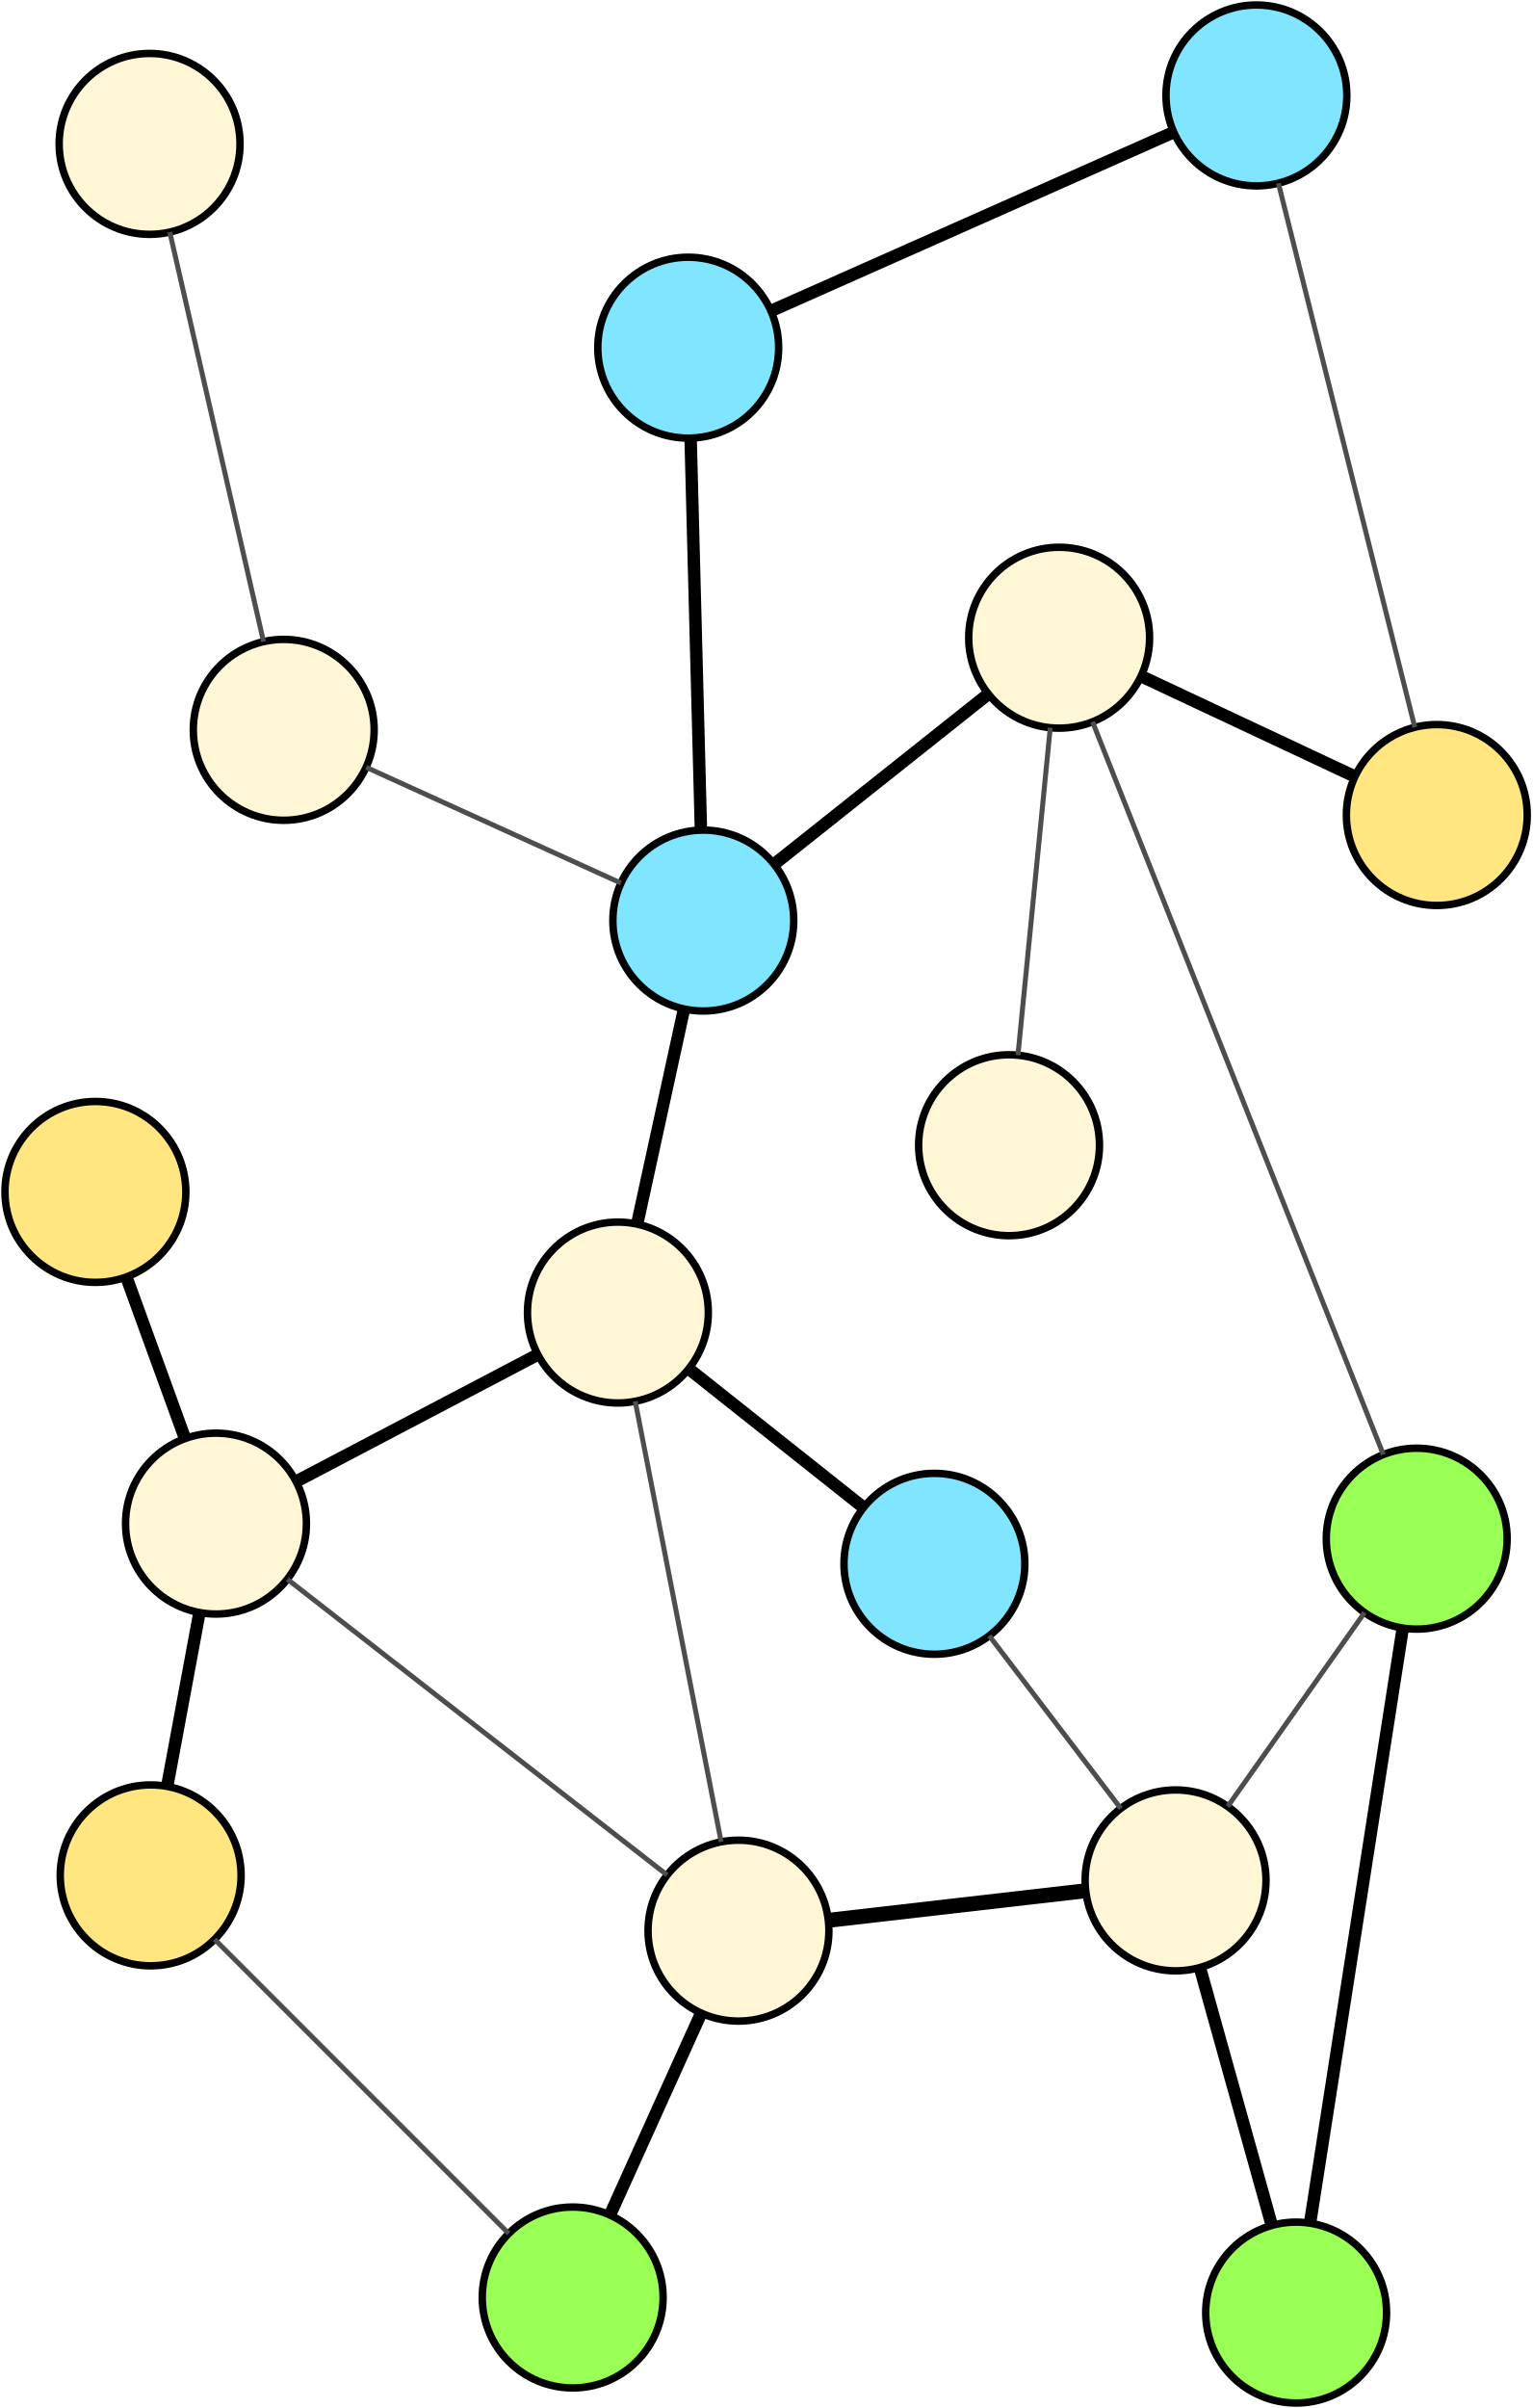
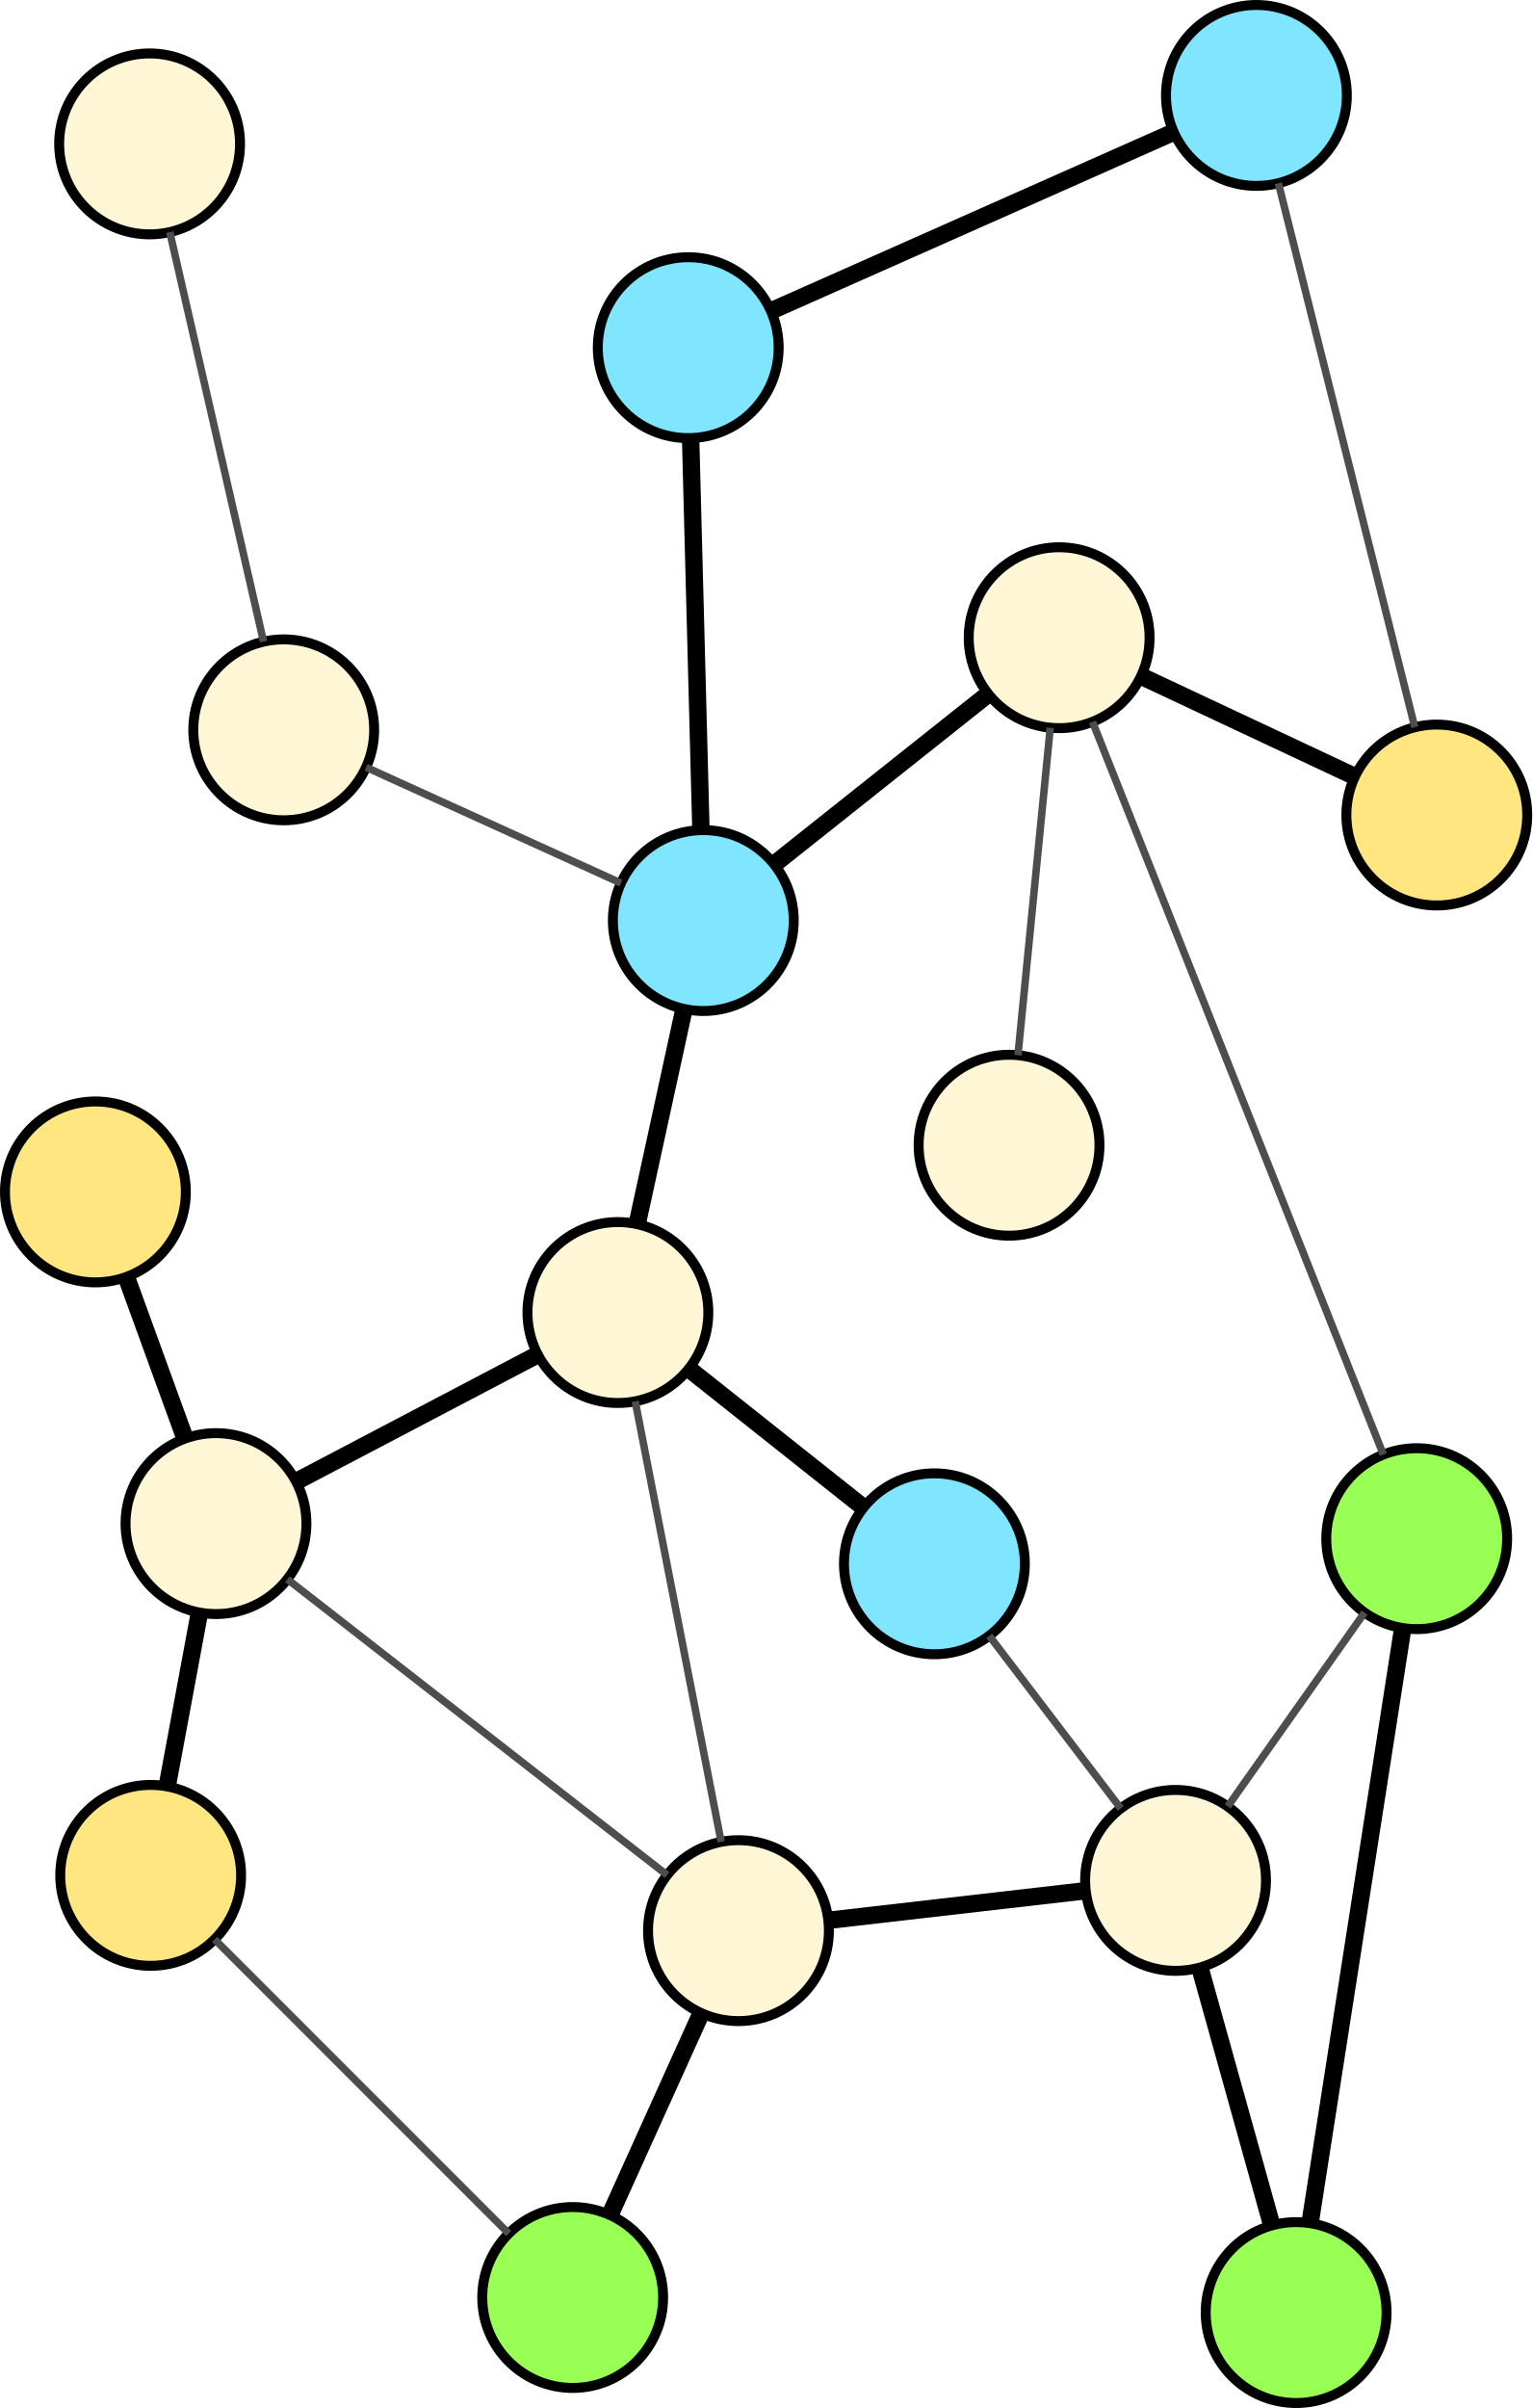
<svg xmlns="http://www.w3.org/2000/svg" width="616.152" height="968.074" id="svg4543" version="1.1">
  <defs id="defs4545" />
  <g id="layer1" transform="translate(-46.48732,-47.90218)">
-     <path style="fill:#ffe680;fill-opacity:1;stroke:#000000;stroke-width:3;stroke-linecap:butt;stroke-miterlimit:4;stroke-opacity:1;stroke-dasharray:none" id="path4557" d="m 248.498,638.2 c 0,20.084 -16.281,36.365 -36.365,36.365 -20.084,0 -36.365,-16.281 -36.365,-36.365 0,-20.084 16.281,-36.365 36.365,-36.365 20.084,0 36.365,16.281 36.365,36.365 z" transform="translate(-105.0559,163.6447)" />
-     <path transform="translate(412.1422,-262.6397)" style="fill:#ffe680;fill-opacity:1;stroke:#000000;stroke-width:3;stroke-linecap:butt;stroke-miterlimit:4;stroke-opacity:1;stroke-dasharray:none" id="path4557-1" d="m 248.498,638.2 c 0,20.084 -16.281,36.365 -36.365,36.365 -20.084,0 -36.365,-16.281 -36.365,-36.365 0,-20.084 16.281,-36.365 36.365,-36.365 20.084,0 36.365,16.281 36.365,36.365 z" />
-     <path transform="translate(-127.2792,-111.1168)" style="fill:#ffe680;fill-opacity:1;stroke:#000000;stroke-width:3;stroke-linecap:butt;stroke-miterlimit:4;stroke-opacity:1;stroke-dasharray:none" id="path4557-3" d="m 248.498,638.2 c 0,20.084 -16.281,36.365 -36.365,36.365 -20.084,0 -36.365,-16.281 -36.365,-36.365 0,-20.084 16.281,-36.365 36.365,-36.365 20.084,0 36.365,16.281 36.365,36.365 z" />
-     <path transform="translate(210.1117,38.38579)" style="fill:#80e5ff;fill-opacity:1;stroke:#000000;stroke-width:3;stroke-linecap:butt;stroke-miterlimit:4;stroke-opacity:1;stroke-dasharray:none" id="path4557-10" d="m 248.498,638.2 c 0,20.084 -16.281,36.365 -36.365,36.365 -20.084,0 -36.365,-16.281 -36.365,-36.365 0,-20.084 16.281,-36.365 36.365,-36.365 20.084,0 36.365,16.281 36.365,36.365 z" />
-     <path transform="translate(117.1777,-220.2133)" style="fill:#80e5ff;fill-opacity:1;stroke:#000000;stroke-width:3;stroke-linecap:butt;stroke-miterlimit:4;stroke-opacity:1;stroke-dasharray:none" id="path4557-10-9" d="m 248.498,638.2 c 0,20.084 -16.281,36.365 -36.365,36.365 -20.084,0 -36.365,-16.281 -36.365,-36.365 0,-20.084 16.281,-36.365 36.365,-36.365 20.084,0 36.365,16.281 36.365,36.365 z" />
-     <path transform="translate(111.1168,-450.528)" style="fill:#80e5ff;fill-opacity:1;stroke:#000000;stroke-width:3;stroke-linecap:butt;stroke-miterlimit:4;stroke-opacity:1;stroke-dasharray:none" id="path4557-10-1" d="m 248.498,638.2 c 0,20.084 -16.281,36.365 -36.365,36.365 -20.084,0 -36.365,-16.281 -36.365,-36.365 0,-20.084 16.281,-36.365 36.365,-36.365 20.084,0 36.365,16.281 36.365,36.365 z" />
-     <path transform="translate(339.5969,-551.932)" style="fill:#80e5ff;fill-opacity:1;stroke:#000000;stroke-width:3;stroke-linecap:butt;stroke-miterlimit:4;stroke-opacity:1;stroke-dasharray:none" id="path4557-10-2" d="m 248.498,638.2 c 0,20.084 -16.281,36.365 -36.365,36.365 -20.084,0 -36.365,-16.281 -36.365,-36.365 0,-20.084 16.281,-36.365 36.365,-36.365 20.084,0 36.365,16.281 36.365,36.365 z" />
-     <path transform="translate(240.1291,-129.8913)" style="fill:#fff6d5;fill-opacity:1;stroke:#000000;stroke-width:3;stroke-linecap:butt;stroke-miterlimit:4;stroke-opacity:1;stroke-dasharray:none" id="path4557-10-8" d="m 248.498,638.2 c 0,20.084 -16.281,36.365 -36.365,36.365 -20.084,0 -36.365,-16.281 -36.365,-36.365 0,-20.084 16.281,-36.365 36.365,-36.365 20.084,0 36.365,16.281 36.365,36.365 z" />
-     <path transform="translate(307.0864,165.665)" style="fill:#fff6d5;fill-opacity:1;stroke:#000000;stroke-width:3;stroke-linecap:butt;stroke-miterlimit:4;stroke-opacity:1;stroke-dasharray:none" id="path4557-10-8-1" d="m 248.498,638.2 c 0,20.084 -16.281,36.365 -36.365,36.365 -20.084,0 -36.365,-16.281 -36.365,-36.365 0,-20.084 16.281,-36.365 36.365,-36.365 20.084,0 36.365,16.281 36.365,36.365 z" />
-     <path transform="translate(-78.7919,22.22335)" style="fill:#fff6d5;fill-opacity:1;stroke:#000000;stroke-width:3;stroke-linecap:butt;stroke-miterlimit:4;stroke-opacity:1;stroke-dasharray:none" id="path4557-10-8-0" d="m 248.498,638.2 c 0,20.084 -16.281,36.365 -36.365,36.365 -20.084,0 -36.365,-16.281 -36.365,-36.365 0,-20.084 16.281,-36.365 36.365,-36.365 20.084,0 36.365,16.281 36.365,36.365 z" />
-     <path transform="translate(131.3198,185.8681)" style="fill:#fff6d5;fill-opacity:1;stroke:#000000;stroke-width:3;stroke-linecap:butt;stroke-miterlimit:4;stroke-opacity:1;stroke-dasharray:none" id="path4557-10-8-7" d="m 248.498,638.2 c 0,20.084 -16.281,36.365 -36.365,36.365 -20.084,0 -36.365,-16.281 -36.365,-36.365 0,-20.084 16.281,-36.365 36.365,-36.365 20.084,0 36.365,16.281 36.365,36.365 z" />
-     <path transform="translate(82.83251,-62.62946)" style="fill:#fff6d5;fill-opacity:1;stroke:#000000;stroke-width:3;stroke-linecap:butt;stroke-miterlimit:4;stroke-opacity:1;stroke-dasharray:none" id="path4557-10-8-6" d="m 248.498,638.2 c 0,20.084 -16.281,36.365 -36.365,36.365 -20.084,0 -36.365,-16.281 -36.365,-36.365 0,-20.084 16.281,-36.365 36.365,-36.365 20.084,0 36.365,16.281 36.365,36.365 z" />
-     <path transform="translate(260.2727,-333.9247)" style="fill:#fff6d5;fill-opacity:1;stroke:#000000;stroke-width:3;stroke-linecap:butt;stroke-miterlimit:4;stroke-opacity:1;stroke-dasharray:none" id="path4557-10-8-4" d="m 248.498,638.2 c 0,20.084 -16.281,36.365 -36.365,36.365 -20.084,0 -36.365,-16.281 -36.365,-36.365 0,-20.084 16.281,-36.365 36.365,-36.365 20.084,0 36.365,16.281 36.365,36.365 z" />
-     <path transform="translate(-51.54752,-296.8833)" style="fill:#fff6d5;fill-opacity:1;stroke:#000000;stroke-width:3;stroke-linecap:butt;stroke-miterlimit:4;stroke-opacity:1;stroke-dasharray:none" id="path4557-10-8-76" d="m 248.498,638.2 c 0,20.084 -16.281,36.365 -36.365,36.365 -20.084,0 -36.365,-16.281 -36.365,-36.365 0,-20.084 16.281,-36.365 36.365,-36.365 20.084,0 36.365,16.281 36.365,36.365 z" />
-     <path transform="translate(-105.4866,-532.4468)" style="fill:#fff6d5;fill-opacity:1;stroke:#000000;stroke-width:3;stroke-linecap:butt;stroke-miterlimit:4;stroke-opacity:1;stroke-dasharray:none" id="path4557-10-8-9" d="m 248.498,638.2 c 0,20.084 -16.281,36.365 -36.365,36.365 -20.084,0 -36.365,-16.281 -36.365,-36.365 0,-20.084 16.281,-36.365 36.365,-36.365 20.084,0 36.365,16.281 36.365,36.365 z" />
-     <path transform="translate(355.5737,339.4112)" style="fill:#99ff55;fill-opacity:1;stroke:#000000;stroke-width:3;stroke-linecap:butt;stroke-miterlimit:4;stroke-opacity:1;stroke-dasharray:none" id="path4557-10-8-7-0" d="m 248.498,638.2 c 0,20.084 -16.281,36.365 -36.365,36.365 -20.084,0 -36.365,-16.281 -36.365,-36.365 0,-20.084 16.281,-36.365 36.365,-36.365 20.084,0 36.365,16.281 36.365,36.365 z" />
-     <path transform="translate(64.64976,333.3503)" style="fill:#99ff55;fill-opacity:1;stroke:#000000;stroke-width:3;stroke-linecap:butt;stroke-miterlimit:4;stroke-opacity:1;stroke-dasharray:none" id="path4557-10-8-7-0-5" d="m 248.498,638.2 c 0,20.084 -16.281,36.365 -36.365,36.365 -20.084,0 -36.365,-16.281 -36.365,-36.365 0,-20.084 16.281,-36.365 36.365,-36.365 20.084,0 36.365,16.281 36.365,36.365 z" />
-     <path transform="translate(404.061,28.28426)" style="fill:#99ff55;fill-opacity:1;stroke:#000000;stroke-width:3;stroke-linecap:butt;stroke-miterlimit:4;stroke-opacity:1;stroke-dasharray:none" id="path4557-10-8-7-0-6" d="m 248.498,638.2 c 0,20.084 -16.281,36.365 -36.365,36.365 -20.084,0 -36.365,-16.281 -36.365,-36.365 0,-20.084 16.281,-36.365 36.365,-36.365 20.084,0 36.365,16.281 36.365,36.365 z" />
-     <path style="fill:none;stroke:#000000;stroke-width:5;stroke-linecap:butt;stroke-linejoin:miter;stroke-miterlimit:4;stroke-opacity:1;stroke-dasharray:none" d="m 291.765,938.405 36.703,-81.192" id="path4754" />
+     <path style="fill:#ffe680;fill-opacity:1;stroke:#000000;stroke-width:4;stroke-linecap:butt;stroke-miterlimit:4;stroke-opacity:1;stroke-dasharray:none" id="path4557" d="m 248.498,638.2 c 0,20.084 -16.281,36.365 -36.365,36.365 -20.084,0 -36.365,-16.281 -36.365,-36.365 0,-20.084 16.281,-36.365 36.365,-36.365 20.084,0 36.365,16.281 36.365,36.365 z" transform="translate(-105.0559,163.6447)" />
+     <path transform="translate(412.1422,-262.6397)" style="fill:#ffe680;fill-opacity:1;stroke:#000000;stroke-width:4;stroke-linecap:butt;stroke-miterlimit:4;stroke-opacity:1;stroke-dasharray:none" id="path4557-1" d="m 248.498,638.2 c 0,20.084 -16.281,36.365 -36.365,36.365 -20.084,0 -36.365,-16.281 -36.365,-36.365 0,-20.084 16.281,-36.365 36.365,-36.365 20.084,0 36.365,16.281 36.365,36.365 z" />
+     <path transform="translate(-127.2792,-111.1168)" style="fill:#ffe680;fill-opacity:1;stroke:#000000;stroke-width:4;stroke-linecap:butt;stroke-miterlimit:4;stroke-opacity:1;stroke-dasharray:none" id="path4557-3" d="m 248.498,638.2 c 0,20.084 -16.281,36.365 -36.365,36.365 -20.084,0 -36.365,-16.281 -36.365,-36.365 0,-20.084 16.281,-36.365 36.365,-36.365 20.084,0 36.365,16.281 36.365,36.365 z" />
+     <path transform="translate(210.1117,38.38579)" style="fill:#80e5ff;fill-opacity:1;stroke:#000000;stroke-width:4;stroke-linecap:butt;stroke-miterlimit:4;stroke-opacity:1;stroke-dasharray:none" id="path4557-10" d="m 248.498,638.2 c 0,20.084 -16.281,36.365 -36.365,36.365 -20.084,0 -36.365,-16.281 -36.365,-36.365 0,-20.084 16.281,-36.365 36.365,-36.365 20.084,0 36.365,16.281 36.365,36.365 z" />
+     <path transform="translate(117.1777,-220.2133)" style="fill:#80e5ff;fill-opacity:1;stroke:#000000;stroke-width:4;stroke-linecap:butt;stroke-miterlimit:4;stroke-opacity:1;stroke-dasharray:none" id="path4557-10-9" d="m 248.498,638.2 c 0,20.084 -16.281,36.365 -36.365,36.365 -20.084,0 -36.365,-16.281 -36.365,-36.365 0,-20.084 16.281,-36.365 36.365,-36.365 20.084,0 36.365,16.281 36.365,36.365 z" />
+     <path transform="translate(111.1168,-450.528)" style="fill:#80e5ff;fill-opacity:1;stroke:#000000;stroke-width:4;stroke-linecap:butt;stroke-miterlimit:4;stroke-opacity:1;stroke-dasharray:none" id="path4557-10-1" d="m 248.498,638.2 c 0,20.084 -16.281,36.365 -36.365,36.365 -20.084,0 -36.365,-16.281 -36.365,-36.365 0,-20.084 16.281,-36.365 36.365,-36.365 20.084,0 36.365,16.281 36.365,36.365 z" />
+     <path transform="translate(339.5969,-551.932)" style="fill:#80e5ff;fill-opacity:1;stroke:#000000;stroke-width:4;stroke-linecap:butt;stroke-miterlimit:4;stroke-opacity:1;stroke-dasharray:none" id="path4557-10-2" d="m 248.498,638.2 c 0,20.084 -16.281,36.365 -36.365,36.365 -20.084,0 -36.365,-16.281 -36.365,-36.365 0,-20.084 16.281,-36.365 36.365,-36.365 20.084,0 36.365,16.281 36.365,36.365 z" />
+     <path transform="translate(240.1291,-129.8913)" style="fill:#fff6d5;fill-opacity:1;stroke:#000000;stroke-width:4;stroke-linecap:butt;stroke-miterlimit:4;stroke-opacity:1;stroke-dasharray:none" id="path4557-10-8" d="m 248.498,638.2 c 0,20.084 -16.281,36.365 -36.365,36.365 -20.084,0 -36.365,-16.281 -36.365,-36.365 0,-20.084 16.281,-36.365 36.365,-36.365 20.084,0 36.365,16.281 36.365,36.365 z" />
+     <path transform="translate(307.0864,165.665)" style="fill:#fff6d5;fill-opacity:1;stroke:#000000;stroke-width:4;stroke-linecap:butt;stroke-miterlimit:4;stroke-opacity:1;stroke-dasharray:none" id="path4557-10-8-1" d="m 248.498,638.2 c 0,20.084 -16.281,36.365 -36.365,36.365 -20.084,0 -36.365,-16.281 -36.365,-36.365 0,-20.084 16.281,-36.365 36.365,-36.365 20.084,0 36.365,16.281 36.365,36.365 z" />
+     <path transform="translate(-78.7919,22.22335)" style="fill:#fff6d5;fill-opacity:1;stroke:#000000;stroke-width:4;stroke-linecap:butt;stroke-miterlimit:4;stroke-opacity:1;stroke-dasharray:none" id="path4557-10-8-0" d="m 248.498,638.2 c 0,20.084 -16.281,36.365 -36.365,36.365 -20.084,0 -36.365,-16.281 -36.365,-36.365 0,-20.084 16.281,-36.365 36.365,-36.365 20.084,0 36.365,16.281 36.365,36.365 z" />
+     <path transform="translate(131.3198,185.8681)" style="fill:#fff6d5;fill-opacity:1;stroke:#000000;stroke-width:4;stroke-linecap:butt;stroke-miterlimit:4;stroke-opacity:1;stroke-dasharray:none" id="path4557-10-8-7" d="m 248.498,638.2 c 0,20.084 -16.281,36.365 -36.365,36.365 -20.084,0 -36.365,-16.281 -36.365,-36.365 0,-20.084 16.281,-36.365 36.365,-36.365 20.084,0 36.365,16.281 36.365,36.365 z" />
+     <path transform="translate(82.83251,-62.62946)" style="fill:#fff6d5;fill-opacity:1;stroke:#000000;stroke-width:4;stroke-linecap:butt;stroke-miterlimit:4;stroke-opacity:1;stroke-dasharray:none" id="path4557-10-8-6" d="m 248.498,638.2 c 0,20.084 -16.281,36.365 -36.365,36.365 -20.084,0 -36.365,-16.281 -36.365,-36.365 0,-20.084 16.281,-36.365 36.365,-36.365 20.084,0 36.365,16.281 36.365,36.365 z" />
+     <path transform="translate(260.2727,-333.9247)" style="fill:#fff6d5;fill-opacity:1;stroke:#000000;stroke-width:4;stroke-linecap:butt;stroke-miterlimit:4;stroke-opacity:1;stroke-dasharray:none" id="path4557-10-8-4" d="m 248.498,638.2 c 0,20.084 -16.281,36.365 -36.365,36.365 -20.084,0 -36.365,-16.281 -36.365,-36.365 0,-20.084 16.281,-36.365 36.365,-36.365 20.084,0 36.365,16.281 36.365,36.365 z" />
+     <path transform="translate(-51.54752,-296.8833)" style="fill:#fff6d5;fill-opacity:1;stroke:#000000;stroke-width:4;stroke-linecap:butt;stroke-miterlimit:4;stroke-opacity:1;stroke-dasharray:none" id="path4557-10-8-76" d="m 248.498,638.2 c 0,20.084 -16.281,36.365 -36.365,36.365 -20.084,0 -36.365,-16.281 -36.365,-36.365 0,-20.084 16.281,-36.365 36.365,-36.365 20.084,0 36.365,16.281 36.365,36.365 z" />
+     <path transform="translate(-105.4866,-532.4468)" style="fill:#fff6d5;fill-opacity:1;stroke:#000000;stroke-width:4;stroke-linecap:butt;stroke-miterlimit:4;stroke-opacity:1;stroke-dasharray:none" id="path4557-10-8-9" d="m 248.498,638.2 c 0,20.084 -16.281,36.365 -36.365,36.365 -20.084,0 -36.365,-16.281 -36.365,-36.365 0,-20.084 16.281,-36.365 36.365,-36.365 20.084,0 36.365,16.281 36.365,36.365 z" />
+     <path transform="translate(355.5737,339.4112)" style="fill:#99ff55;fill-opacity:1;stroke:#000000;stroke-width:4;stroke-linecap:butt;stroke-miterlimit:4;stroke-opacity:1;stroke-dasharray:none" id="path4557-10-8-7-0" d="m 248.498,638.2 c 0,20.084 -16.281,36.365 -36.365,36.365 -20.084,0 -36.365,-16.281 -36.365,-36.365 0,-20.084 16.281,-36.365 36.365,-36.365 20.084,0 36.365,16.281 36.365,36.365 z" />
+     <path transform="translate(64.64976,333.3503)" style="fill:#99ff55;fill-opacity:1;stroke:#000000;stroke-width:4;stroke-linecap:butt;stroke-miterlimit:4;stroke-opacity:1;stroke-dasharray:none" id="path4557-10-8-7-0-5" d="m 248.498,638.2 c 0,20.084 -16.281,36.365 -36.365,36.365 -20.084,0 -36.365,-16.281 -36.365,-36.365 0,-20.084 16.281,-36.365 36.365,-36.365 20.084,0 36.365,16.281 36.365,36.365 z" />
+     <path transform="translate(404.061,28.28426)" style="fill:#99ff55;fill-opacity:1;stroke:#000000;stroke-width:4;stroke-linecap:butt;stroke-miterlimit:4;stroke-opacity:1;stroke-dasharray:none" id="path4557-10-8-7-0-6" d="m 248.498,638.2 c 0,20.084 -16.281,36.365 -36.365,36.365 -20.084,0 -36.365,-16.281 -36.365,-36.365 0,-20.084 16.281,-36.365 36.365,-36.365 20.084,0 36.365,16.281 36.365,36.365 z" />
+     <path style="fill:none;stroke:#000000;stroke-width:7;stroke-linecap:butt;stroke-linejoin:miter;stroke-miterlimit:4;stroke-opacity:1;stroke-dasharray:none" d="m 291.765,938.405 36.703,-81.192" id="path4754" />
    <path style="fill:none;stroke:#000000;stroke-width:1px;stroke-linecap:butt;stroke-linejoin:miter;stroke-opacity:1" d="m 343.452,824.068 0,0" id="path4756" />
-     <path style="fill:none;stroke:#000000;stroke-width:6;stroke-linecap:butt;stroke-linejoin:miter;stroke-miterlimit:4;stroke-opacity:1;stroke-dasharray:none" d="M 379.583,819.915 483.087,808.018" id="path4758" />
-     <path style="fill:none;stroke:#000000;stroke-width:5;stroke-linecap:butt;stroke-linejoin:miter;stroke-miterlimit:4;stroke-opacity:1;stroke-dasharray:none" d="m 528.996,838.901 28.932,103.674" id="path4760" />
-     <path style="fill:none;stroke:#4d4d4d;stroke-width:2;stroke-linecap:butt;stroke-linejoin:miter;stroke-miterlimit:4;stroke-opacity:1;stroke-dasharray:none" d="m 540.191,774.153 55.028,-77.957" id="path4762" />
-     <path style="fill:none;stroke:#000000;stroke-width:5;stroke-linecap:butt;stroke-linejoin:miter;stroke-miterlimit:4;stroke-opacity:1;stroke-dasharray:none" d="m 393.758,653.978 -70.308,-55.8" id="path4764" />
-     <path style="fill:none;stroke:#000000;stroke-width:5;stroke-linecap:butt;stroke-linejoin:miter;stroke-miterlimit:4;stroke-opacity:1;stroke-dasharray:none" d="m 262.76,592.478 -97.216,51.038" id="path4766" />
-     <path style="fill:none;stroke:#000000;stroke-width:5;stroke-linecap:butt;stroke-linejoin:miter;stroke-miterlimit:4;stroke-opacity:1;stroke-dasharray:none" d="M 126.699,696.183 113.717,766.084" id="path4768" />
-     <path style="fill:none;stroke:#000000;stroke-width:5;stroke-linecap:butt;stroke-linejoin:miter;stroke-miterlimit:4;stroke-opacity:1;stroke-dasharray:none" d="M 120.909,626.238 97.284,561.268" id="path4770" />
-     <path style="fill:none;stroke:#000000;stroke-width:5;stroke-linecap:butt;stroke-linejoin:miter;stroke-miterlimit:4;stroke-opacity:1;stroke-dasharray:none" d="m 302.71,540.031 18.854,-86.506" id="path4772" />
-     <path style="fill:none;stroke:#000000;stroke-width:5;stroke-linecap:butt;stroke-linejoin:miter;stroke-miterlimit:4;stroke-opacity:1;stroke-dasharray:none" d="m 357.782,395.361 86.151,-68.461" id="path4774" />
-     <path style="fill:none;stroke:#000000;stroke-width:5;stroke-linecap:butt;stroke-linejoin:miter;stroke-miterlimit:4;stroke-opacity:1;stroke-dasharray:none" d="m 505.332,319.73 86.015,40.374" id="path4776" />
-     <path style="fill:none;stroke:#000000;stroke-width:5;stroke-linecap:butt;stroke-linejoin:miter;stroke-miterlimit:4;stroke-opacity:1;stroke-dasharray:none" d="M 328.353,381.633 324.205,224.025" id="path4778" />
-     <path style="fill:none;stroke:#000000;stroke-width:5;stroke-linecap:butt;stroke-linejoin:miter;stroke-miterlimit:4;stroke-opacity:1;stroke-dasharray:none" d="M 356.496,172.916 518.482,101.023" id="path4780" />
-     <path style="fill:none;stroke:#4d4d4d;stroke-width:2;stroke-linecap:butt;stroke-linejoin:miter;stroke-miterlimit:4;stroke-opacity:1;stroke-dasharray:none" d="m 162.032,682.769 152.728,118.952" id="path5290" />
-     <path style="fill:none;stroke:#4d4d4d;stroke-width:2;stroke-linecap:butt;stroke-linejoin:miter;stroke-miterlimit:4;stroke-opacity:1;stroke-dasharray:none" d="m 444.284,705.513 52.894,69.424" id="path5292" />
-     <path style="fill:none;stroke:#000000;stroke-width:5;stroke-linecap:butt;stroke-linejoin:miter;stroke-miterlimit:4;stroke-opacity:1;stroke-dasharray:none" d="M 610.592,702.421 573.306,941.674" id="path5294" />
-     <path style="fill:#333333;stroke:#4d4d4d;stroke-width:2;stroke-linecap:butt;stroke-linejoin:miter;stroke-miterlimit:4;stroke-opacity:1;stroke-dasharray:none" d="M 132.79,827.559 251.068,945.836" id="path5298" />
-     <path style="fill:none;stroke:#4d4d4d;stroke-width:2;stroke-linecap:butt;stroke-linejoin:miter;stroke-miterlimit:4;stroke-opacity:1;stroke-dasharray:none" d="m 301.93,611.269 34.556,177.099" id="path5300" />
-     <path style="fill:none;stroke:#4d4d4d;stroke-width:2;stroke-linecap:butt;stroke-linejoin:miter;stroke-miterlimit:4;stroke-opacity:1;stroke-dasharray:none" d="m 455.834,472.116 12.997,-131.649" id="path5302" />
-     <path style="fill:none;stroke:#4d4d4d;stroke-width:2;stroke-linecap:butt;stroke-linejoin:miter;stroke-miterlimit:4;stroke-opacity:1;stroke-dasharray:none" d="M 296.194,402.938 193.7,356.364" id="path5304" />
-     <path style="fill:none;stroke:#4d4d4d;stroke-width:2;stroke-linecap:butt;stroke-linejoin:miter;stroke-miterlimit:4;stroke-opacity:1;stroke-dasharray:none" d="M 152.466,305.86 114.764,141.209" id="path5306" />
-     <path style="fill:none;stroke:#4d4d4d;stroke-width:2;stroke-linecap:butt;stroke-linejoin:miter;stroke-miterlimit:4;stroke-opacity:1;stroke-dasharray:none" d="m 560.576,121.549 54.85,218.729" id="path5308" />
-     <path style="fill:none;stroke:#4d4d4d;stroke-width:2;stroke-linecap:butt;stroke-linejoin:miter;stroke-miterlimit:4;stroke-opacity:1;stroke-dasharray:none" d="M 485.826,338.084 602.772,632.675" id="path5314" />
+     <path style="fill:none;stroke:#000000;stroke-width:7;stroke-linecap:butt;stroke-linejoin:miter;stroke-miterlimit:4;stroke-opacity:1;stroke-dasharray:none" d="M 379.583,819.915 483.087,808.018" id="path4758" />
+     <path style="fill:none;stroke:#000000;stroke-width:7;stroke-linecap:butt;stroke-linejoin:miter;stroke-miterlimit:4;stroke-opacity:1;stroke-dasharray:none" d="m 528.996,838.901 28.932,103.674" id="path4760" />
+     <path style="fill:none;stroke:#4d4d4d;stroke-width:3;stroke-linecap:butt;stroke-linejoin:miter;stroke-miterlimit:4;stroke-opacity:1;stroke-dasharray:none" d="m 540.191,774.153 55.028,-77.957" id="path4762" />
+     <path style="fill:none;stroke:#000000;stroke-width:7;stroke-linecap:butt;stroke-linejoin:miter;stroke-miterlimit:4;stroke-opacity:1;stroke-dasharray:none" d="m 393.758,653.978 -70.308,-55.8" id="path4764" />
+     <path style="fill:none;stroke:#000000;stroke-width:7;stroke-linecap:butt;stroke-linejoin:miter;stroke-miterlimit:4;stroke-opacity:1;stroke-dasharray:none" d="m 262.76,592.478 -97.216,51.038" id="path4766" />
+     <path style="fill:none;stroke:#000000;stroke-width:7;stroke-linecap:butt;stroke-linejoin:miter;stroke-miterlimit:4;stroke-opacity:1;stroke-dasharray:none" d="M 126.699,696.183 113.717,766.084" id="path4768" />
+     <path style="fill:none;stroke:#000000;stroke-width:7;stroke-linecap:butt;stroke-linejoin:miter;stroke-miterlimit:4;stroke-opacity:1;stroke-dasharray:none" d="M 120.909,626.238 97.284,561.268" id="path4770" />
+     <path style="fill:none;stroke:#000000;stroke-width:7;stroke-linecap:butt;stroke-linejoin:miter;stroke-miterlimit:4;stroke-opacity:1;stroke-dasharray:none" d="m 302.71,540.031 18.854,-86.506" id="path4772" />
+     <path style="fill:none;stroke:#000000;stroke-width:7;stroke-linecap:butt;stroke-linejoin:miter;stroke-miterlimit:4;stroke-opacity:1;stroke-dasharray:none" d="m 357.782,395.361 86.151,-68.461" id="path4774" />
+     <path style="fill:none;stroke:#000000;stroke-width:7;stroke-linecap:butt;stroke-linejoin:miter;stroke-miterlimit:4;stroke-opacity:1;stroke-dasharray:none" d="m 505.332,319.73 86.015,40.374" id="path4776" />
+     <path style="fill:none;stroke:#000000;stroke-width:7;stroke-linecap:butt;stroke-linejoin:miter;stroke-miterlimit:4;stroke-opacity:1;stroke-dasharray:none" d="M 328.353,381.633 324.205,224.025" id="path4778" />
+     <path style="fill:none;stroke:#000000;stroke-width:7;stroke-linecap:butt;stroke-linejoin:miter;stroke-miterlimit:4;stroke-opacity:1;stroke-dasharray:none" d="M 356.496,172.916 518.482,101.023" id="path4780" />
+     <path style="fill:none;stroke:#4d4d4d;stroke-width:3;stroke-linecap:butt;stroke-linejoin:miter;stroke-miterlimit:4;stroke-opacity:1;stroke-dasharray:none" d="m 162.032,682.769 152.728,118.952" id="path5290" />
+     <path style="fill:none;stroke:#4d4d4d;stroke-width:3;stroke-linecap:butt;stroke-linejoin:miter;stroke-miterlimit:4;stroke-opacity:1;stroke-dasharray:none" d="m 444.284,705.513 52.894,69.424" id="path5292" />
+     <path style="fill:none;stroke:#000000;stroke-width:7;stroke-linecap:butt;stroke-linejoin:miter;stroke-miterlimit:4;stroke-opacity:1;stroke-dasharray:none" d="M 610.592,702.421 573.306,941.674" id="path5294" />
+     <path style="fill:#333333;stroke:#4d4d4d;stroke-width:3;stroke-linecap:butt;stroke-linejoin:miter;stroke-miterlimit:4;stroke-opacity:1;stroke-dasharray:none" d="M 132.79,827.559 251.068,945.836" id="path5298" />
+     <path style="fill:none;stroke:#4d4d4d;stroke-width:3;stroke-linecap:butt;stroke-linejoin:miter;stroke-miterlimit:4;stroke-opacity:1;stroke-dasharray:none" d="m 301.93,611.269 34.556,177.099" id="path5300" />
+     <path style="fill:none;stroke:#4d4d4d;stroke-width:3;stroke-linecap:butt;stroke-linejoin:miter;stroke-miterlimit:4;stroke-opacity:1;stroke-dasharray:none" d="m 455.834,472.116 12.997,-131.649" id="path5302" />
+     <path style="fill:none;stroke:#4d4d4d;stroke-width:3;stroke-linecap:butt;stroke-linejoin:miter;stroke-miterlimit:4;stroke-opacity:1;stroke-dasharray:none" d="M 296.194,402.938 193.7,356.364" id="path5304" />
+     <path style="fill:none;stroke:#4d4d4d;stroke-width:3;stroke-linecap:butt;stroke-linejoin:miter;stroke-miterlimit:4;stroke-opacity:1;stroke-dasharray:none" d="M 152.466,305.86 114.764,141.209" id="path5306" />
+     <path style="fill:none;stroke:#4d4d4d;stroke-width:3;stroke-linecap:butt;stroke-linejoin:miter;stroke-miterlimit:4;stroke-opacity:1;stroke-dasharray:none" d="m 560.576,121.549 54.85,218.729" id="path5308" />
+     <path style="fill:none;stroke:#4d4d4d;stroke-width:3;stroke-linecap:butt;stroke-linejoin:miter;stroke-miterlimit:4;stroke-opacity:1;stroke-dasharray:none" d="M 485.826,338.084 602.772,632.675" id="path5314" />
  </g>
</svg>
